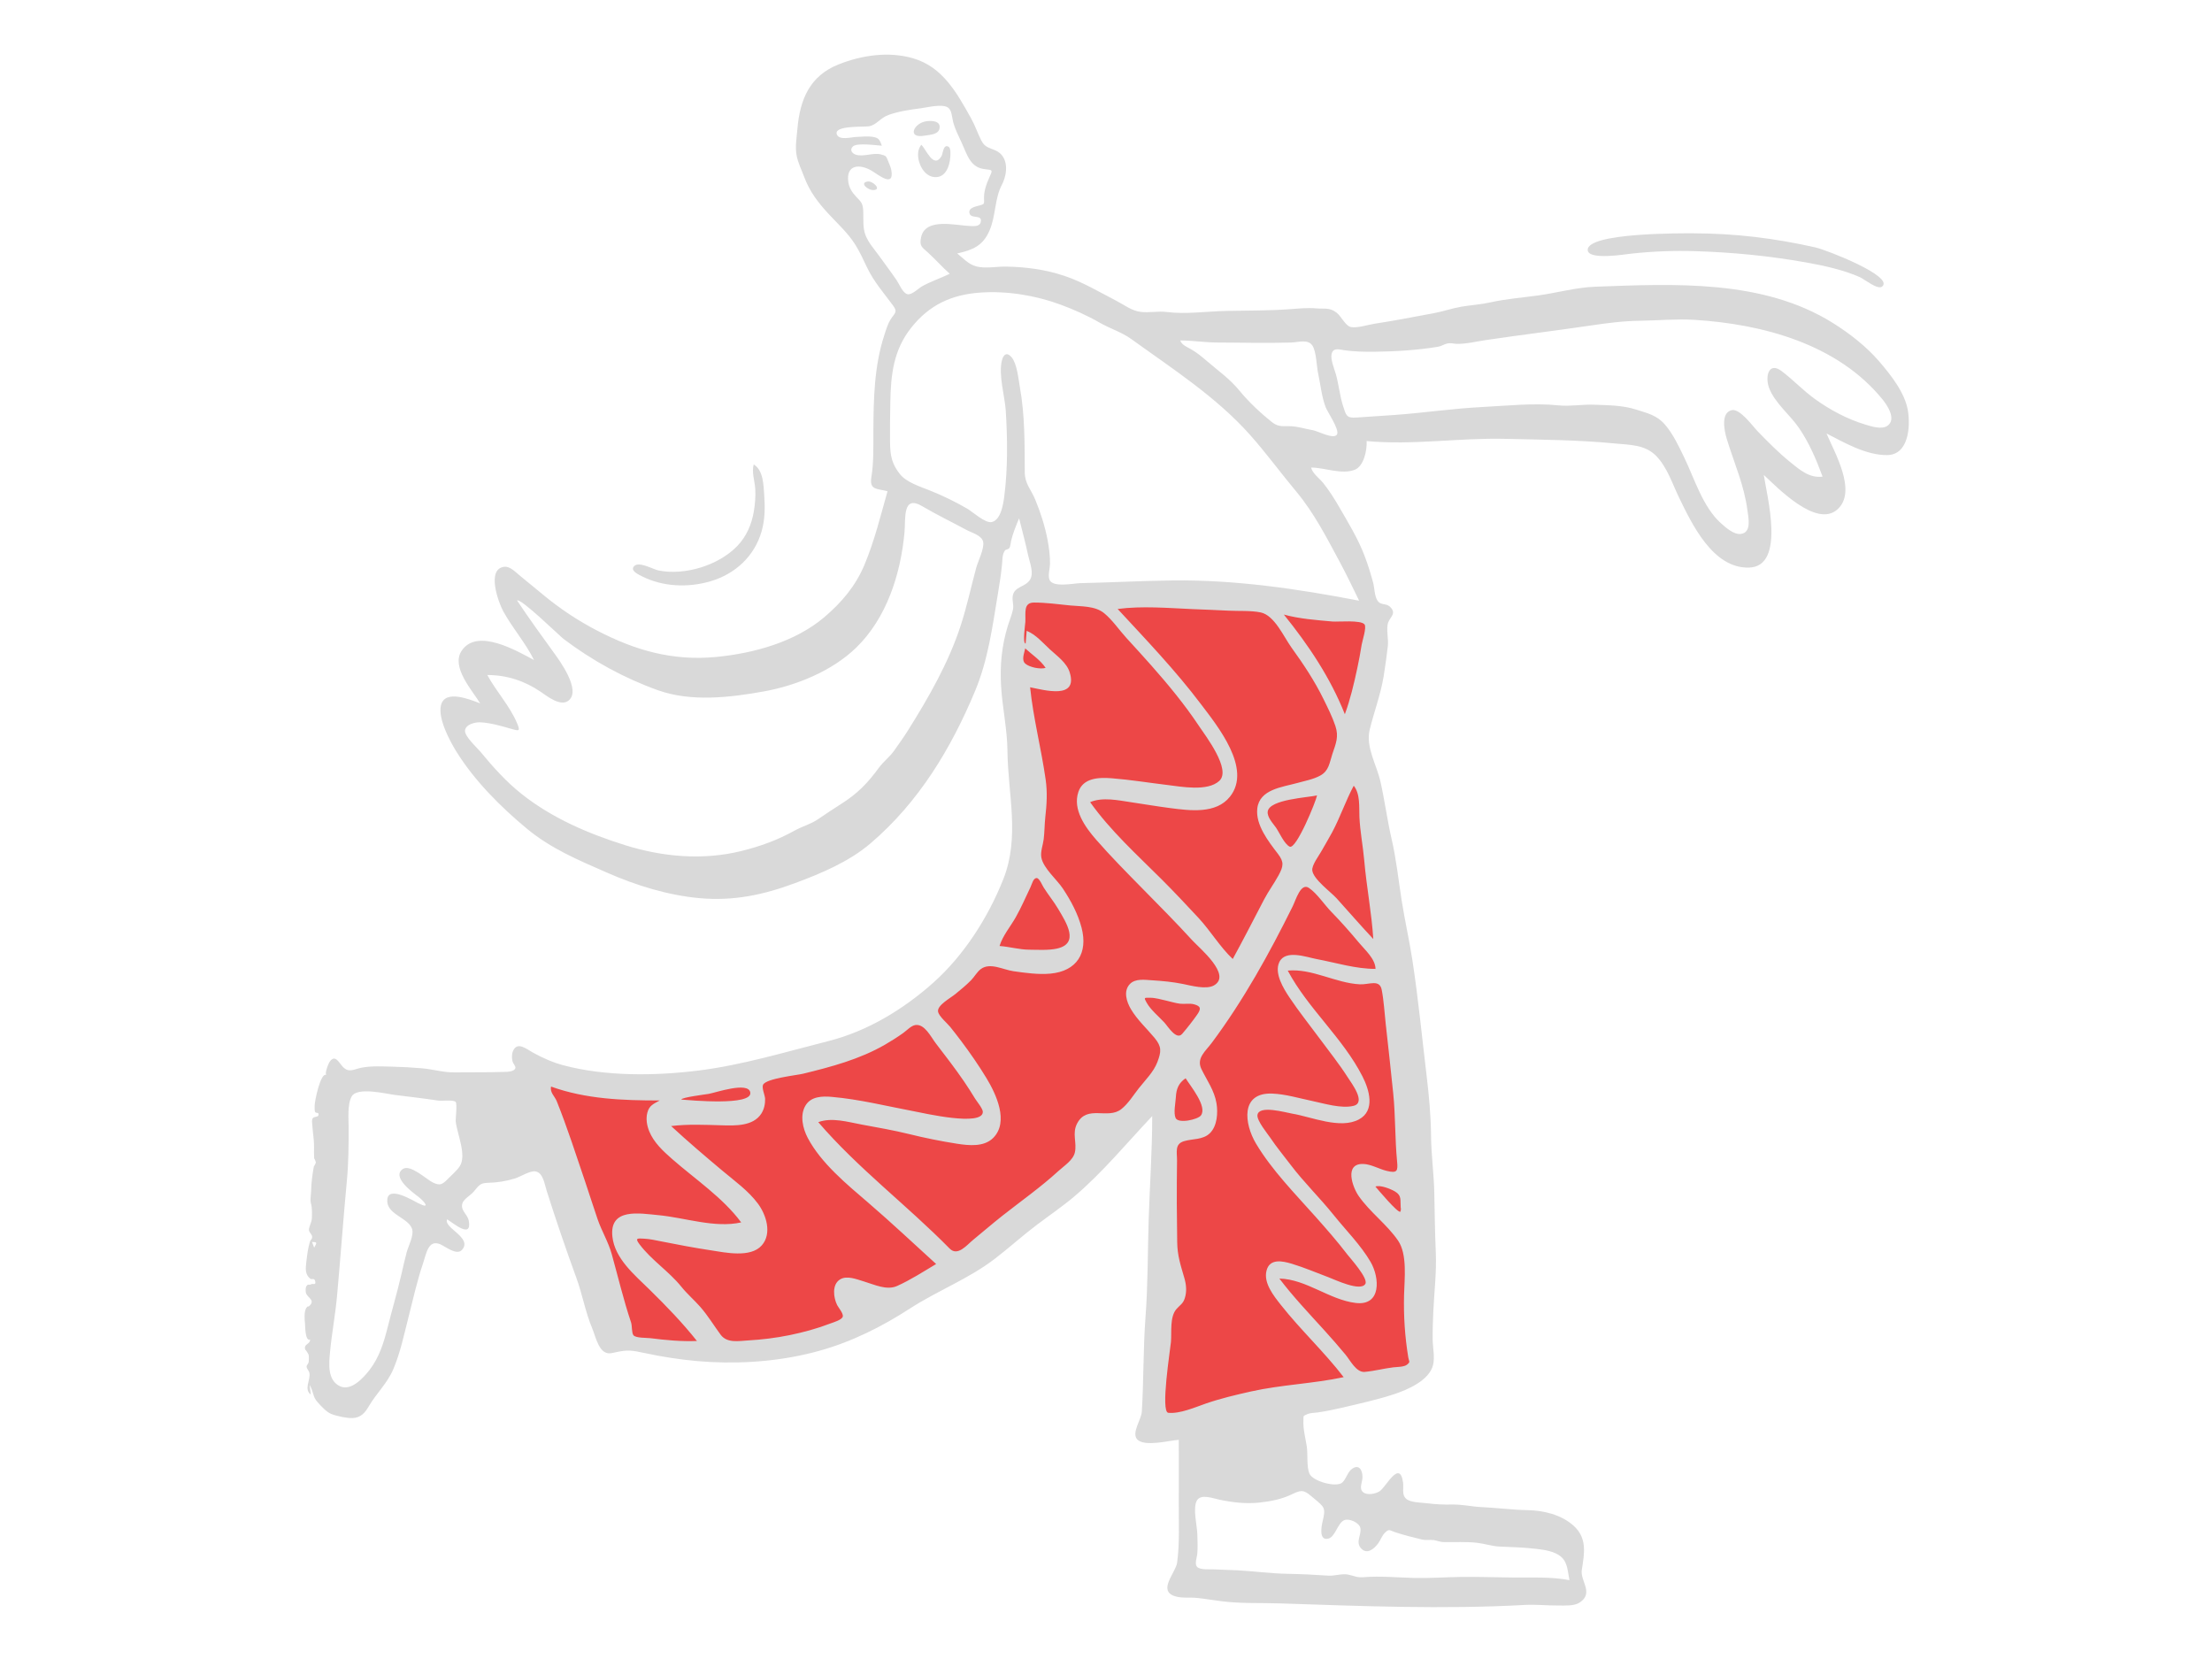
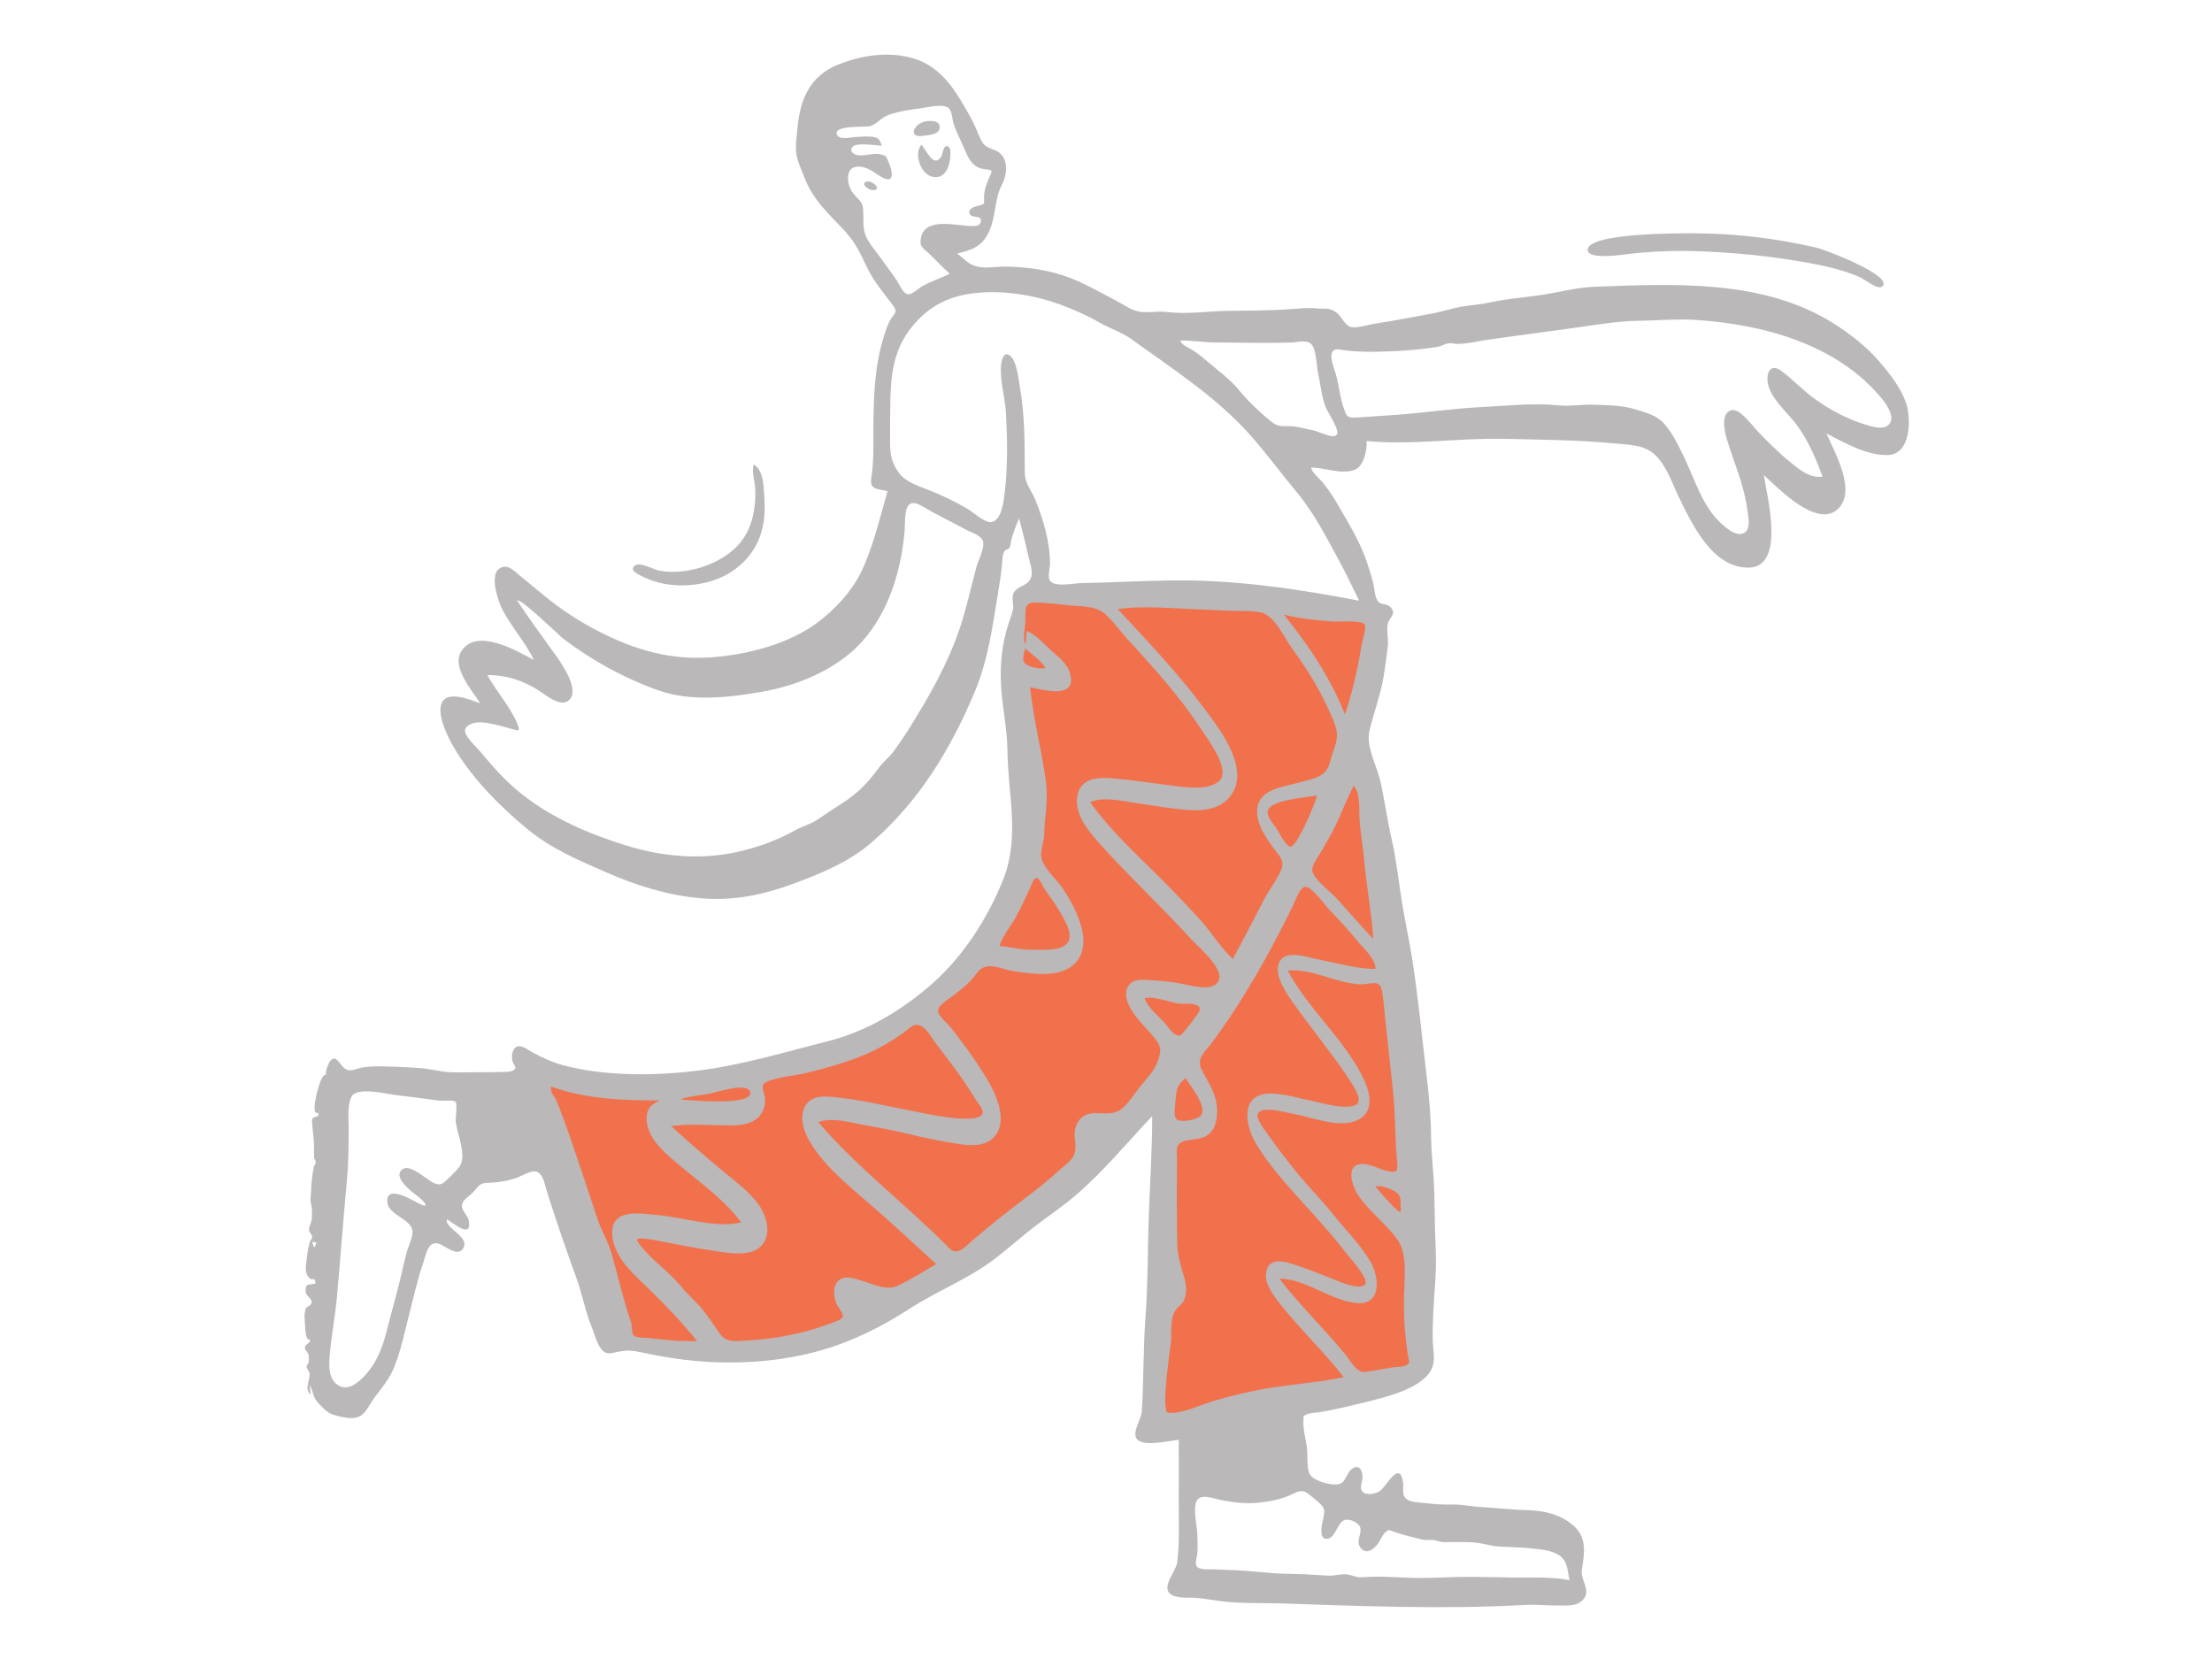
<svg xmlns="http://www.w3.org/2000/svg" viewBox="0 0 1024 768" version="1.1">
  <g id="react-group-163" stroke="none" stroke-width="1" fill="#FFFFFF00" fill-rule="evenodd">
    <g id="react-group-164">
      <rect id="react-rect-166" x="0" y="0" width="1024" height="768" />
-       <path d="M653,632.477 C617.539,640.227 582.078,647.977 546.616,655.727 C541.624,656.818 536.632,657.908 531.64,659 C533.125,613.242 534.611,567.485 536.096,521.727 C536.31,515.118 536.525,508.509 536.739,501.901 C528.523,509.093 519.898,515.988 512.036,523.562 C501.972,533.257 492.294,543.293 481.936,552.7 C464.116,568.881 445.396,584.575 424.762,597.069 C402.341,610.644 376.477,619.377 350.443,622.393 C340.853,623.504 332.171,623.232 322.671,622.243 C314.404,621.382 306.138,620.52 297.871,619.659 C294.542,619.312 291.211,618.965 287.881,618.618 C287.077,618.535 284.459,618.723 283.817,618.182 C282.652,617.199 282.044,612.739 281.585,611.321 C279.672,605.423 277.771,599.522 275.882,593.616 C270.748,577.565 265.686,561.491 260.798,545.364 C256.612,531.558 252.211,517.692 249.085,503.597 C248.719,501.945 247.916,499.782 248.052,498.073 C248.249,495.578 247.067,496.103 250.357,496.068 C258.091,495.983 266.269,497.862 274.011,498.412 C281.983,498.977 289.971,499.314 297.963,499.394 C340.285,499.825 388.997,495.238 423.282,467.836 C434.777,458.649 446.324,448.029 455.231,436.218 C467.792,419.563 474.638,397.388 476.306,376.838 C478.182,353.747 474.288,329.931 468.616,307.578 C467.467,303.055 467.726,301.362 468.713,296.629 C469.532,292.7 470.349,288.77 471.168,284.841 C471.396,283.75 471.641,279.166 472.542,278.493 C474.121,277.318 481.732,278.609 483.581,278.632 L506.512,278.919 C521.28,279.103 536.047,279.288 550.815,279.473 C558.484,279.569 566.146,280.767 573.767,281.56 C590.105,283.257 606.443,284.956 622.78,286.653 C626.054,286.994 629.329,287.335 632.603,287.674 C630.505,306.268 628.407,324.861 626.307,343.454 C624.743,357.319 630.2,371.066 633.107,384.619 C639.659,415.152 646.041,446.13 648.47,477.313 C650.756,506.672 650.732,536.346 651.477,565.775 C652.04,588.007 652.552,610.241 653,632.477" id="react-path-167" fill="#ed4747" />
-       <g id="react-group-165" transform="translate(140.9998, 25.29951)" fill="#d9d9d9">
+       <path d="M653,632.477 C617.539,640.227 582.078,647.977 546.616,655.727 C541.624,656.818 536.632,657.908 531.64,659 C533.125,613.242 534.611,567.485 536.096,521.727 C536.31,515.118 536.525,508.509 536.739,501.901 C528.523,509.093 519.898,515.988 512.036,523.562 C501.972,533.257 492.294,543.293 481.936,552.7 C464.116,568.881 445.396,584.575 424.762,597.069 C402.341,610.644 376.477,619.377 350.443,622.393 C340.853,623.504 332.171,623.232 322.671,622.243 C314.404,621.382 306.138,620.52 297.871,619.659 C294.542,619.312 291.211,618.965 287.881,618.618 C287.077,618.535 284.459,618.723 283.817,618.182 C282.652,617.199 282.044,612.739 281.585,611.321 C279.672,605.423 277.771,599.522 275.882,593.616 C270.748,577.565 265.686,561.491 260.798,545.364 C256.612,531.558 252.211,517.692 249.085,503.597 C248.719,501.945 247.916,499.782 248.052,498.073 C248.249,495.578 247.067,496.103 250.357,496.068 C258.091,495.983 266.269,497.862 274.011,498.412 C281.983,498.977 289.971,499.314 297.963,499.394 C340.285,499.825 388.997,495.238 423.282,467.836 C434.777,458.649 446.324,448.029 455.231,436.218 C467.792,419.563 474.638,397.388 476.306,376.838 C478.182,353.747 474.288,329.931 468.616,307.578 C467.467,303.055 467.726,301.362 468.713,296.629 C469.532,292.7 470.349,288.77 471.168,284.841 C471.396,283.75 471.641,279.166 472.542,278.493 C474.121,277.318 481.732,278.609 483.581,278.632 L506.512,278.919 C521.28,279.103 536.047,279.288 550.815,279.473 C558.484,279.569 566.146,280.767 573.767,281.56 C590.105,283.257 606.443,284.956 622.78,286.653 C626.054,286.994 629.329,287.335 632.603,287.674 C630.505,306.268 628.407,324.861 626.307,343.454 C624.743,357.319 630.2,371.066 633.107,384.619 C639.659,415.152 646.041,446.13 648.47,477.313 C650.756,506.672 650.732,536.346 651.477,565.775 C652.04,588.007 652.552,610.241 653,632.477" id="react-path-167" fill="#f2714d" />
+       <g id="react-group-165" transform="translate(140.9998, 25.29951)" fill="#bab8b8">
        <path d="M284.005,46.017 C284.005,44.31 284.514,43.115 285.472,41.7 C287.685,43.623 291.151,53.155 294.839,47.001 C295.572,45.777 295.606,41.218 298.121,42.641 C299.304,43.309 298.98,46.526 298.896,47.617 C298.597,51.499 296.835,56.915 291.826,56.694 C286.715,56.469 283.867,50.264 284.005,46.017" id="react-path-168" />
        <path d="M287.09,37.489 C278.589,39.057 281.981,31.41 288.207,30.776 C290.515,30.54 294.496,30.664 293.949,34.072 C293.465,37.086 289.336,37.074 287.09,37.489" id="react-path-169" />
        <path d="M263.538,62.688 C260.862,62.942 256.452,59.169 260.896,58.709 C262.948,58.497 267.258,62.334 263.538,62.688" id="react-path-170" />
        <path d="M730.236,107.401 C728.188,108.968 722.051,103.926 720.044,103.035 C712.232,99.564 703.251,97.645 694.856,96.149 C678.236,93.187 661.201,91.519 644.327,90.988 C634.034,90.664 624.29,91.023 614.11,92.121 C611.575,92.393 594.429,95.255 594.009,90.554 C593.271,82.301 638.629,82.693 642.948,82.707 C662.586,82.774 680.323,84.954 699.397,89.232 C704.558,90.39 736.288,102.766 730.236,107.401" id="react-path-171" />
        <path d="M187.982,243.764 C177.653,246.82 165.869,246.403 156.179,241.481 C154.515,240.635 150.468,238.838 152.612,236.727 C154.918,234.456 161.377,238.308 163.892,238.802 C176.098,241.197 191.574,236.451 200.22,227.55 C204.512,223.134 206.934,217.552 207.956,211.539 C208.538,208.111 208.837,204.484 208.627,201.007 C208.406,197.325 206.9,193.366 207.908,189.7 C212.411,192.37 212.464,199.401 212.784,203.94 C213.189,209.665 213.153,215.168 211.546,220.746 C208.237,232.229 199.354,240.4 187.982,243.764" id="react-path-172" />
        <path d="M3.446,549.636 C3.774,550.513 4.083,551.333 4.443,552.297 C5.836,549.739 5.836,549.739 3.446,549.636 M16.427,616.448 C21.593,618.835 27.349,612.423 30.099,608.851 C34.683,602.897 36.723,596.035 38.53,588.865 C40.529,580.934 42.839,573.094 44.697,565.126 C45.523,561.573 46.314,558.009 47.243,554.481 C48.012,551.561 50.878,546.359 49.672,543.326 C47.632,538.2 37.613,536.788 38.296,529.912 C38.923,523.593 49.948,530.342 52.595,531.682 C58.642,534.745 55.497,530.879 52.576,528.64 C50.363,526.941 40.067,519.591 45.456,515.884 C48.954,513.477 56.562,520.805 59.461,522.155 C62.505,523.573 63.614,523.201 66.082,520.703 C67.838,518.925 70.448,516.677 71.805,514.638 C75.157,509.598 70.666,499.719 69.976,493.946 C69.822,492.661 70.789,485.619 69.892,484.785 C68.711,483.689 63.658,484.46 61.801,484.182 C55.142,483.18 48.572,482.426 41.902,481.592 C37.496,481.042 24.391,477.724 21.797,482.293 C19.739,485.917 20.398,492.872 20.397,496.747 C20.394,504.901 20.368,512.883 19.597,521.064 C17.911,538.931 16.646,556.788 15.022,574.656 C14.233,583.328 12.601,591.9 11.783,600.572 C11.275,605.948 10.473,613.698 16.427,616.448 M116.743,484.5 C121.634,496.733 125.681,509.337 129.912,521.805 C131.869,527.571 133.674,533.392 135.66,539.146 C137.562,544.658 140.621,549.623 142.19,555.261 C145.152,565.906 147.644,576.479 151.152,586.944 C151.657,588.451 151.361,591.787 152.267,592.853 C153.381,594.162 158.313,593.967 160.06,594.187 C167.204,595.086 174.421,595.779 181.63,595.478 C174.885,586.973 167.319,579.166 159.564,571.561 C152.773,564.903 143.601,557.34 142.496,547.193 C141.025,533.71 155.093,536.42 163.846,537.237 C176.056,538.377 189.896,543.326 202.116,540.583 C193.646,529.129 180.808,520.589 170.176,511.265 C166.029,507.628 161.667,503.632 159.549,498.401 C158.471,495.734 157.934,492.659 158.666,489.828 C159.555,486.391 161.528,485.766 164.389,484.141 C147.425,484.141 130.269,483.536 114.11,477.711 C113.468,480.419 115.834,482.227 116.743,484.5 M192.584,592.553 C195.547,596.581 200.884,595.484 205.277,595.23 C211.726,594.857 218.158,594.073 224.49,592.78 C230.881,591.475 237.293,589.727 243.391,587.385 C244.673,586.893 248.664,585.768 249.134,584.225 C249.56,582.828 247.098,579.963 246.561,578.896 C244.851,575.49 244.003,569.42 247.866,566.989 C251.055,564.983 255.765,566.993 258.982,567.941 C263.747,569.345 269.431,572.181 274.27,570.024 C280.444,567.271 286.558,563.313 292.363,559.846 C281.877,550.318 271.578,540.601 260.825,531.368 C250.975,522.908 239.11,513.172 232.954,501.519 C230.635,497.131 229.134,490.911 231.978,486.34 C234.527,482.241 239.668,482.097 244.001,482.473 C256.874,483.588 269.556,486.786 282.219,489.171 C286.482,489.975 313.907,496.336 313.981,489.416 C313.996,487.923 311.156,484.522 310.429,483.336 C308.782,480.645 307.099,477.982 305.319,475.375 C301.17,469.301 296.661,463.488 292.189,457.652 C289.933,454.708 287.049,448.572 282.73,449.226 C280.76,449.524 278.787,451.717 277.198,452.852 C274.459,454.807 271.62,456.617 268.706,458.299 C256.924,465.094 243.914,468.544 230.805,471.75 C227.833,472.476 213.637,473.938 212.243,476.869 C211.547,478.334 213.15,481.792 213.192,483.376 C213.254,485.762 212.728,488.237 211.418,490.257 C207.615,496.119 199.298,495.811 193.173,495.638 C185.393,495.417 177.427,495.033 169.683,495.983 C177.387,503.112 185.382,509.917 193.424,516.657 C199.092,521.407 205.408,525.906 209.862,531.886 C213.675,537.003 216.512,545.714 211.642,551.228 C206.43,557.129 194.681,554.515 188.07,553.51 C180.363,552.337 172.724,550.901 165.084,549.371 C162.495,548.853 159.822,548.254 157.176,548.116 C154.012,547.95 152.852,547.77 155.044,550.707 C160.491,558.002 168.683,563.247 174.418,570.371 C177.119,573.726 180.268,576.398 183.108,579.618 C186.646,583.63 189.423,588.254 192.584,592.553 M298.604,552.685 C302.327,556.471 306.529,551.088 309.547,548.621 C314.071,544.921 318.488,541.091 323.079,537.473 C331.776,530.62 340.829,524.263 349.005,516.767 C351.582,514.404 355.817,511.759 356.601,508.138 C357.599,503.52 355.2,499.391 357.652,494.748 C362.297,485.951 371.903,493.147 378.168,488.085 C381.386,485.484 383.654,481.711 386.19,478.491 C389.209,474.659 393.064,470.941 394.802,466.325 C396.61,461.526 396.847,459.228 393.482,455.17 C389.855,450.799 385.457,446.806 382.547,441.887 C380.543,438.498 378.907,433.516 382.056,430.236 C384.6,427.587 389.005,428.301 392.297,428.504 C397.091,428.801 401.861,429.248 406.572,430.2 C410.297,430.951 417.409,432.919 420.983,430.875 C429.416,426.054 414.255,413.637 410.897,409.954 C403.394,401.721 395.526,393.833 387.723,385.887 C380.508,378.54 373.223,371.186 366.447,363.426 C361.405,357.649 355.496,349.496 358.2,341.342 C360.392,334.732 367.771,334.523 373.643,334.982 C382.243,335.656 390.801,337.064 399.363,338.086 C405.746,338.848 418.028,341.245 423.473,336.172 C429.101,330.93 417.086,315.355 413.98,310.689 C407.416,300.829 399.853,291.678 392.018,282.813 C388.214,278.507 384.335,274.268 380.454,270.03 C377.086,266.349 373.997,261.712 370.127,258.552 C365.893,255.095 359.571,255.501 354.383,254.981 C348.926,254.432 343.124,253.625 337.639,253.644 C332.643,253.661 333.879,258.472 333.668,262.642 C333.617,263.642 332.271,272.503 333.787,272.643 C333.953,270.669 334.118,268.696 334.284,266.723 C338.55,268.474 341.715,272.242 345.023,275.305 C348.323,278.36 352.804,281.472 354.198,285.965 C358.128,298.65 342.442,294.151 335.869,292.863 C337.348,307.271 341.033,321.276 343.064,335.586 C343.915,341.583 343.568,347.011 342.904,352.974 C342.526,356.373 342.57,359.804 342.156,363.201 C341.827,365.896 340.573,368.977 341.074,371.685 C341.991,376.643 348.249,381.847 351.03,386.042 C354.72,391.607 357.977,397.638 359.683,404.134 C362.766,415.862 357.514,424.293 345.246,425.422 C339.712,425.931 333.588,425.076 328.106,424.294 C323.394,423.622 317.376,420.128 313.078,423.288 C311.318,424.581 310.106,426.873 308.563,428.454 C306.325,430.745 303.81,432.79 301.34,434.822 C299.01,436.737 292.64,440.141 293.267,443.076 C293.74,445.29 297.58,448.45 298.881,450.088 C300.587,452.235 302.28,454.392 303.927,456.586 C308.109,462.157 312.096,467.91 315.704,473.87 C320.07,481.083 326.199,493.968 318.815,501.443 C314.538,505.771 307.436,505.008 301.983,504.156 C294.549,502.994 287.163,501.5 279.862,499.699 C272.551,497.897 265.18,496.64 257.783,495.268 C251.464,494.097 244.115,491.858 237.798,494.175 C256.255,515.664 278.81,532.55 298.604,552.685 M406.278,453.292 C408.651,450.517 411.081,447.435 413.182,444.436 C415.116,441.672 414.958,440.468 411.697,439.607 C409.666,439.071 407.411,439.595 405.34,439.353 C403.184,439.101 401.032,438.408 398.92,437.931 C396.549,437.398 393.887,436.585 391.439,436.591 C388.681,436.598 388.409,436.347 389.795,438.829 C391.696,442.228 395.376,445.2 397.998,448.033 C399.647,449.816 403.594,456.432 406.278,453.292 M403.226,492.257 C404.476,495.004 413.472,492.99 414.92,491.101 C418.083,486.968 409.989,477.348 407.862,473.867 C404.651,475.995 403.54,478.808 403.349,482.522 C403.216,485.094 402.162,489.919 403.226,492.257 M399.84,628.73 C405.215,629.262 412.258,626.161 417.181,624.458 C424,622.101 431.09,620.42 438.125,618.849 C452.255,615.696 466.86,615.256 481.03,612.23 C472.026,600.513 461.138,590.417 451.986,578.825 C448.668,574.622 443.789,568.597 445.329,562.831 C446.838,557.178 452.677,558.428 457.013,559.731 C462.829,561.479 468.449,563.912 474.135,566.032 C476.824,567.033 488.834,572.801 491.055,569.062 C492.554,566.536 484.028,557.133 482.785,555.508 C478.141,549.435 473.101,543.681 468.022,537.972 C458.546,527.32 447.79,516.421 440.46,504.129 C434.966,494.915 433.127,480.372 447.962,480.953 C454.088,481.194 460.329,483.093 466.305,484.342 C471.826,485.495 479.986,488.046 485.619,486.621 C491.552,485.121 484.729,476.267 482.862,473.346 C478.917,467.173 474.283,461.405 469.937,455.511 C465.261,449.169 460.275,442.964 455.904,436.411 C453.184,432.332 448.773,425.218 451.244,420.061 C454.081,414.144 463.823,417.802 468.593,418.7 C477.629,420.401 486.493,423.232 495.775,423.232 C495.682,418.573 490.909,414.478 488.163,411.172 C484.04,406.21 479.796,401.404 475.288,396.786 C472.118,393.538 468.652,388.248 464.943,385.744 C461.149,383.185 458.907,391.278 457.414,394.286 C446.542,416.228 434.657,437.739 419.995,457.421 C417.044,461.383 412.711,464.582 415.188,469.642 C417.764,474.903 421.161,479.508 422.152,485.446 C422.884,489.832 422.5,495.93 419.123,499.263 C415.85,502.491 411.043,501.759 407.001,503.022 C402.708,504.364 403.918,508.17 403.881,511.979 C403.814,518.643 403.733,525.303 403.774,531.966 C403.809,537.889 403.891,543.81 403.962,549.731 C404.036,555.993 405.561,560.432 407.271,566.328 C408.16,569.398 408.466,572.573 407.483,575.659 C406.637,578.311 405.247,578.819 403.617,580.695 C400.442,584.347 401.457,591.288 401.068,595.932 C400.788,599.26 396.139,628.365 399.84,628.73 M413.067,699.931 C414.418,701.629 419.27,701.086 421.163,701.211 C424.759,701.446 428.361,701.447 431.958,701.642 C439.631,702.058 447.206,703.126 454.903,703.262 C461.229,703.373 467.784,703.68 473.863,704.112 C476.86,704.325 480.226,703.027 483.14,703.636 C486.012,704.237 487.109,705.075 490.219,704.826 C497.963,704.206 505.887,704.986 513.645,705.177 C520.822,705.353 528.061,704.81 535.249,704.715 C543.336,704.608 551.441,704.904 559.527,704.986 C568.18,705.075 577.012,704.561 585.555,706.205 C584.764,702.57 584.818,698.287 581.882,695.569 C578.874,692.785 573.888,692.151 570.017,691.698 C564.382,691.036 558.793,690.885 553.169,690.645 C549.655,690.496 546.274,689.305 542.781,688.907 C537.772,688.336 532.38,688.666 527.332,688.585 C525.6,688.557 524.45,687.917 522.862,687.674 C520.996,687.39 519.174,687.867 517.141,687.37 C512.925,686.341 508.625,685.263 504.534,683.888 C502.037,683.049 502.14,682.337 500.093,684.285 C498.81,685.506 498.023,687.817 496.94,689.253 C495.153,691.624 491.952,694.461 489.195,691.607 C486.273,688.582 489.404,685.189 488.755,682.05 C488.254,679.625 483.649,677.497 481.349,678.412 C478.166,679.676 477.224,686.25 473.816,686.995 C469.531,687.93 470.688,681.445 471.269,679.031 C472.788,672.712 472.245,672.506 467.2,668.299 C463.353,665.091 462.279,663.839 457.507,666.237 C452.699,668.652 447.447,669.702 442.087,670.279 C435.756,670.963 429.85,670.249 423.655,668.982 C420.739,668.387 415.057,666.149 413.152,669.211 C411.005,672.662 413.214,681.113 413.292,685.107 C413.351,688.083 413.532,691.146 413.248,694.116 C413.101,695.649 411.975,698.558 413.067,699.931 M490.726,609.791 C495.177,609.404 499.537,608.224 503.975,607.687 C505.592,607.492 509.065,607.55 510.402,606.406 C512.038,605.005 511.271,605.143 510.938,603.108 C509.35,593.429 508.744,584.057 508.978,574.221 C509.153,566.861 510.589,555.41 506.204,549.008 C501.036,541.465 493.182,535.884 487.941,528.316 C485.105,524.224 481.15,513.237 490.125,513.531 C493.696,513.648 497.511,515.912 500.977,516.75 C505.884,517.937 506.183,516.746 505.749,512.298 C504.731,501.861 505.034,491.379 503.969,480.938 C502.874,470.204 501.7,459.463 500.495,448.739 C499.908,443.528 499.641,438.011 498.63,432.878 C497.647,427.888 492.801,430.573 488.561,430.37 C477.334,429.832 466.42,422.947 455.137,424.025 C464.544,441.676 480.587,455.084 489.714,472.97 C492.868,479.15 495.805,488.819 488.027,492.947 C479.358,497.546 466.127,491.718 457.208,490.237 C454.086,489.72 441.687,486.095 441.111,490.924 C440.8,493.525 445.847,499.605 447.109,501.484 C449.983,505.766 453.294,509.738 456.403,513.847 C462.614,522.054 470.003,529.196 476.444,537.23 C482.062,544.236 488.956,551.102 493.484,558.874 C497.734,566.169 498.553,579.315 486.602,577.878 C474.369,576.408 463.728,566.863 451.258,566.582 C457.632,574.983 464.906,582.631 471.98,590.431 C475.384,594.184 478.725,597.988 481.952,601.896 C484.018,604.397 486.854,610.127 490.726,609.791 M507.422,533.657 C507.152,530.163 507.998,528.211 504.826,526.297 C502.781,525.064 497.952,523.147 495.712,523.995 C496.558,524.978 506.241,536.557 507.276,535.624 C507.534,534.994 507.583,534.338 507.422,533.657 M490.541,372.971 C489.959,366.252 488.606,359.607 488.315,352.863 C488.118,348.303 488.768,342.236 485.68,338.433 C481.944,345.425 479.431,352.988 475.698,359.985 C474.1,362.978 472.319,365.869 470.666,368.831 C469.538,370.855 466.227,375.203 466.488,377.617 C466.932,381.738 475.124,387.645 477.777,390.587 C483.43,396.859 488.964,403.24 494.739,409.401 C493.959,397.191 491.595,385.154 490.541,372.971 M490.702,263.785 C489.141,261.594 478.26,262.63 475.911,262.421 C468.52,261.767 460.488,261.185 453.335,259.199 C464.692,273.254 474.898,288.469 481.571,305.344 C484.102,298.449 485.769,291.272 487.316,284.102 C488.102,280.455 488.777,276.794 489.363,273.109 C489.628,271.443 491.712,265.205 490.702,263.785 M456.02,366.636 C459.062,368.155 468.288,345.442 468.697,342.925 C464.322,343.925 446.903,344.741 445.88,350.261 C445.402,352.84 448.379,355.953 449.681,357.818 C451.274,360.102 453.504,365.382 456.02,366.636 M428.378,343.518 C421.936,351.591 409.912,349.959 400.919,348.812 C394.828,348.034 388.794,346.987 382.722,346.092 C376.73,345.208 369.462,343.573 363.65,346.041 C373.074,359.291 385.206,370.247 396.661,381.674 C402.532,387.533 408.205,393.586 413.851,399.662 C419.388,405.623 423.804,413.125 429.678,418.649 C434.663,409.542 439.381,400.298 444.187,391.096 C446.205,387.231 448.803,383.751 450.875,379.931 C453.158,375.722 453.509,373.785 450.596,369.971 C446.26,364.292 440.165,356.602 441.037,348.975 C442.054,340.071 452.632,339.093 459.558,337.172 C463.038,336.208 467.034,335.475 470.216,333.718 C474.258,331.484 474.44,327.796 475.777,323.794 C477.396,318.95 478.88,315.803 477.172,310.708 C475.749,306.469 473.621,302.26 471.655,298.254 C467.521,289.832 462.353,282.078 456.873,274.485 C453.271,269.495 449.023,259.538 442.581,258.205 C438.01,257.259 432.242,257.648 427.553,257.389 C422.087,257.087 416.614,256.917 411.145,256.68 C399.81,256.19 387.672,255.118 376.393,256.613 C389.676,270.976 403.103,284.981 414.919,300.625 C422.529,310.7 438.763,330.501 428.378,343.518 M479.213,234.855 C473.054,223.43 467.333,212.132 458.992,202.154 C451.778,193.525 445.235,184.522 437.748,176.096 C422.042,158.418 401.658,145.353 382.654,131.618 C378.355,128.509 372.853,126.815 368.135,124.105 C362.297,120.751 356.042,117.953 349.724,115.635 C338.263,111.431 325.103,109.285 312.897,110.139 C299.408,111.081 289.231,115.848 280.857,126.371 C272.646,136.685 271.374,148.07 271.152,161.034 C271.047,167.194 270.97,173.389 271.03,179.55 C271.09,185.648 271.882,189.502 275.615,194.199 C278.689,198.065 285.165,200.017 289.583,201.804 C295.594,204.234 301.22,206.944 306.828,210.213 C309.254,211.628 315.015,216.951 318.008,216.386 C322.417,215.553 323.497,207.727 323.935,204.254 C325.577,191.262 325.402,177.977 324.606,164.921 C324.199,158.236 321.09,148.192 322.852,141.427 C323.583,138.616 325.253,137.62 327.316,140.101 C329.867,143.171 330.495,150.375 331.153,154.077 C333.476,167.116 333.322,180.224 333.398,193.409 C333.428,198.648 336.352,201.365 338.269,206.033 C340.721,212.001 342.727,218.229 343.935,224.571 C344.637,228.252 345.133,232.002 345.08,235.757 C345.051,237.819 344.035,241.099 344.827,243.058 C346.364,246.859 355.906,244.733 359.104,244.662 C373.361,244.345 387.577,243.585 401.855,243.402 C430.761,243.03 459.873,247.325 488.181,252.778 C485.249,246.776 482.384,240.738 479.213,234.855 M466.79,173.857 C469.055,174.228 476.663,178.388 477.978,175.75 C479.1,173.496 473.547,165.424 472.718,163.274 C470.791,158.282 470.325,152.709 469.19,147.497 C468.476,144.213 468.408,137.723 466.631,134.797 C464.646,131.525 460.016,133.168 456.73,133.266 C451.125,133.433 445.464,133.43 439.856,133.411 C434.152,133.39 428.452,133.242 422.747,133.259 C416.917,133.276 411.158,132.308 405.372,132.308 C406.021,134.404 408.734,135.427 410.438,136.413 C413.063,137.934 415.272,139.74 417.574,141.725 C422.965,146.372 428.342,150.088 432.863,155.633 C436.949,160.645 442.655,166.005 447.727,170.036 C450.443,172.193 452.3,172.02 455.591,171.991 C459.527,171.957 462.949,173.229 466.79,173.857 M480.756,162.689 C482.172,167.028 482.305,168.303 486.898,167.995 C492.801,167.597 498.719,167.227 504.632,166.799 C518.122,165.823 531.624,163.807 545.116,163.126 C556.619,162.546 569.04,161.157 580.47,162.355 C585.806,162.914 591.492,161.838 596.932,162.052 C603.5,162.31 610.13,162.282 616.414,164.304 C621.651,165.991 626.027,166.903 629.768,171.266 C633.539,175.659 636.113,181.197 638.619,186.367 C643.478,196.39 647.282,209.477 655.83,217.068 C657.989,218.985 661.676,222.24 664.817,221.879 C669.986,221.285 668.401,214.439 667.946,210.966 C666.417,199.263 661.823,189.149 658.394,177.973 C657.37,174.631 655.34,165.807 660.647,164.577 C664.467,163.691 670.467,172.095 672.661,174.352 C677.494,179.323 682.224,184.146 687.627,188.522 C692.087,192.134 696.571,196.126 702.735,195.351 C699.785,187.393 696.53,179.688 691.698,172.666 C687.55,166.639 680.559,161.214 677.967,154.281 C676.014,149.061 677.743,141.938 683.815,146.531 C689.089,150.52 693.654,155.4 699.044,159.317 C706.119,164.456 714.148,168.716 722.534,171.258 C725.308,172.098 730.231,173.727 732.89,171.721 C736.856,168.73 732.811,162.488 730.585,159.738 C709.707,133.953 674.989,124.706 643.31,122.762 C635.053,122.256 626.465,123.069 618.175,123.187 C610.308,123.296 603.008,124.26 595.234,125.41 C579.097,127.798 562.926,129.739 546.858,132.125 C542.557,132.763 537.454,134.028 533.171,133.862 C531.407,133.793 530.49,133.32 528.731,133.791 C527.23,134.194 526.15,134.999 524.476,135.269 C514.955,136.805 505.264,137.404 495.616,137.527 C490.975,137.585 486.287,137.497 481.681,136.89 C478.969,136.532 476.191,135.404 475.427,138.626 C474.85,141.057 476.773,145.66 477.434,148.001 C478.783,152.785 479.246,158.055 480.756,162.689 M308.154,79.339 C309.777,79.4 312.451,79.644 312.978,77.615 C313.972,73.794 308.865,76.126 307.919,73.721 C306.865,71.042 310.46,70.349 312.046,69.917 C315.279,69.033 314.448,69.222 314.535,65.865 C314.617,62.767 315.617,59.946 316.873,57.141 C318.619,53.243 318.709,53.44 314.792,52.992 C308.202,52.239 306.764,46.417 304.326,41.09 C302.822,37.803 301.155,34.597 300.219,31.085 C299.65,28.955 299.729,25.569 297.648,24.369 C294.837,22.747 288.292,24.424 285.33,24.813 C280.381,25.464 275.176,26.202 270.441,27.864 C266.382,29.288 264.837,32.593 261.177,33.178 C258.811,33.555 244.573,32.663 246.443,37.027 C247.608,39.746 253.106,38.193 255.132,38.111 C257.72,38.008 260.874,37.623 263.439,38.129 C266.003,38.635 266.243,39.595 267.244,42.148 C264.842,42.028 255.856,40.685 253.893,42.453 C252.151,44.02 253.437,45.739 255.189,46.315 C258.607,47.44 263.227,45.257 266.815,46.196 C269.368,46.864 269.191,46.954 270.243,49.519 C270.791,50.857 271.416,52.226 271.648,53.665 C272.967,61.793 265.515,55.483 262.416,53.683 C256.748,50.39 250.604,51.005 251.704,58.917 C252.068,61.535 253.479,63.826 255.291,65.714 C257.845,68.374 258.507,68.876 258.638,72.897 C258.751,76.356 258.38,80.057 259.604,83.379 C260.954,87.037 263.829,90.155 266.074,93.277 C268.771,97.028 271.561,100.734 274.163,104.552 C275.284,106.197 276.884,110.338 279.043,110.886 C281.077,111.401 284.229,108.138 285.913,107.204 C289.995,104.939 294.478,103.466 298.674,101.439 C295.158,98.312 292.028,94.765 288.585,91.624 C285.896,89.171 284.504,88.704 285.391,84.563 C287.381,75.272 301.355,79.084 308.154,79.339 M255.288,274.578 C244.176,285.34 227.654,292.068 212.624,294.777 C196.879,297.614 178.925,299.716 163.587,294.229 C147.861,288.603 133.156,280.513 119.842,270.447 C118.205,269.209 99.866,251.299 98.389,252.712 C103.837,260.872 109.554,268.83 115.329,276.758 C118.166,280.653 127.977,294.059 122.336,298.908 C118.599,302.121 112.244,296.945 109.176,294.87 C101.791,289.873 93.564,287.183 84.587,287.183 C88.735,294.798 95.039,301.542 98.412,309.585 C100.005,313.386 99.194,313.111 95.594,312.078 C91.089,310.786 85.98,309.29 81.279,309.078 C79.093,308.979 74.654,309.941 74.284,312.797 C73.931,315.529 79.729,320.682 81.347,322.638 C87.278,329.812 93.323,336.619 100.655,342.402 C114.73,353.503 131.438,360.661 148.444,365.977 C165.817,371.408 184.385,373.044 202.146,368.673 C210.945,366.507 219.017,363.568 226.899,359.183 C230.467,357.198 234.22,356.299 237.652,353.965 C241.217,351.542 244.83,349.124 248.469,346.817 C255.964,342.067 260.609,337.288 265.839,330.149 C267.942,327.278 270.829,325.149 272.833,322.322 C275.042,319.208 277.314,316.035 279.374,312.757 C288.871,297.64 298.176,281.389 303.712,264.346 C306.567,255.559 308.506,246.52 310.901,237.605 C311.725,234.537 314.767,228.636 314.132,225.52 C313.519,222.515 308.764,221.295 306.41,220.02 C299.537,216.301 292.641,212.999 285.934,209.044 C276.67,203.578 278.311,214.784 277.71,221.254 C275.927,240.49 269.465,260.845 255.288,274.578 M333.651,281.931 C335.606,283.606 340.552,284.647 343.053,283.882 C340.588,280.208 336.789,277.798 333.592,274.843 C333.244,276.874 331.699,280.257 333.651,281.931 M321.722,412.626 C326.221,412.954 330.917,414.305 335.378,414.341 C339.357,414.373 344.392,414.697 348.259,413.842 C358.926,411.483 352.619,401.829 348.907,395.529 C346.853,392.045 344.257,388.927 342.117,385.503 C341.6,384.678 340.166,381.31 339.021,381.197 C337.336,381.029 336.812,383.793 336,385.484 C333.802,390.064 331.771,394.796 329.277,399.226 C326.769,403.679 323.266,407.675 321.722,412.626 M206.328,480.409 C205.406,475.286 190.419,480.49 187.028,481.101 C186.055,481.276 174.313,482.707 174.419,483.728 C178.305,484.016 207.475,486.787 206.328,480.409 M2.523,594.802 C0.227,595.801 0.308,588.493 0.202,587.523 C-0.012,585.569 -0.281,582.052 0.712,580.335 C1.441,579.077 1.655,579.716 2.046,579.385 C5.252,576.666 1.381,575.503 0.66,573.336 C0.438,572.67 0.417,570.834 0.749,570.278 C1.695,568.684 1.957,569.876 3.082,569.208 C3.836,568.761 5.366,569.866 4.923,567.826 C4.558,566.141 3.27,567.175 2.625,566.648 C0.172,564.643 0.422,562.011 0.815,558.807 C1.188,555.763 1.548,552.505 2.444,549.623 C2.903,548.144 3.53,548.811 3.48,547.064 C3.454,546.153 2.069,545.252 2.023,544.106 C1.968,542.681 3.289,540.394 3.363,538.892 C3.461,536.921 3.479,535.207 3.259,533.343 C3.124,532.201 2.822,531.786 2.759,530.396 C2.7,529.086 2.987,527.552 3.014,526.188 C3.092,522.313 3.609,518.42 4.289,514.714 C4.689,514.133 5.003,513.509 5.234,512.84 C5.075,512.145 4.809,511.495 4.437,510.887 C4.334,509.115 4.368,507.386 4.389,505.589 C4.429,502.256 3.793,499.092 3.598,495.806 C3.541,494.83 3.157,493.203 3.835,492.301 C4.352,491.614 6.159,491.783 6.357,491.122 C6.928,489.23 5.219,490.359 4.849,489.401 C4.552,488.634 4.703,487.623 4.654,486.851 C4.517,484.762 7.522,470.572 10.125,472.417 C9.088,471.681 11.123,466.795 11.784,465.968 C14.238,462.893 15.703,466.376 17.694,468.538 C20.479,471.565 22.904,469.618 26.522,468.935 C31.002,468.091 35.924,468.388 40.465,468.486 C45.12,468.587 49.841,468.849 54.477,469.259 C59.469,469.701 64.304,471.209 69.346,471.134 C76.819,471.022 84.39,471.196 91.856,470.929 C93.351,470.875 96.967,471.031 97.593,469.131 C97.829,468.417 96.481,466.918 96.278,466.13 C95.886,464.619 95.859,462.634 96.525,461.154 C98.538,456.69 102.727,460.335 105.678,461.957 C110.124,464.401 114.731,466.481 119.642,467.803 C139.227,473.072 162.332,472.778 182.331,470.29 C202.639,467.764 222.715,461.649 242.515,456.641 C260.594,452.068 277.28,441.927 291.157,429.52 C305.303,416.872 316.467,399.331 323.454,381.721 C331.239,362.103 325.576,342.351 325.378,322.286 C325.28,312.279 323.054,302.512 322.444,292.537 C321.853,282.863 322.681,273.784 325.582,264.315 C326.322,261.903 327.362,259.48 327.901,257.012 C328.4,254.726 327.517,252.892 327.81,250.737 C328.44,246.124 333.539,246.592 335.769,243.162 C337.788,240.056 335.708,235.223 334.993,231.893 C333.75,226.111 332.205,220.399 330.783,214.659 C329.315,218.076 327.944,221.486 327.057,225.107 C326.829,226.035 326.808,227.673 326.174,228.497 C325.715,229.094 324.556,229.016 324.193,229.566 C322.969,231.42 323.11,233.279 322.898,235.664 C322.485,240.289 321.737,244.863 320.977,249.439 C318.421,264.814 316.475,279.968 310.435,294.481 C299.303,321.228 284.267,346.116 262.031,365.088 C251.954,373.685 239.139,379.031 226.942,383.562 C212.394,388.965 198.555,391.893 182.937,390.491 C168.198,389.168 153.467,384.591 139.966,378.656 C126.668,372.81 114.183,367.665 102.829,358.247 C90.697,348.183 78.58,336.035 70.235,322.567 C67.192,317.654 61.774,307.521 63.102,301.369 C64.805,293.481 76.922,298.683 81.298,300.317 C77.616,294.289 67.759,283.556 72.66,276.039 C79.813,265.068 98.536,276.179 106.203,280.245 C102.252,272.207 96.213,265.455 91.933,257.612 C89.813,253.727 83.951,237.925 92.563,237.069 C95.17,236.81 97.938,239.787 99.78,241.279 C103.355,244.178 106.902,247.109 110.448,250.043 C118.198,256.456 126.378,261.91 135.304,266.553 C153.167,275.846 170.446,280.781 190.735,278.805 C208.021,277.122 227.083,271.868 240.526,260.471 C248.598,253.628 255.016,246.057 259.162,236.223 C263.741,225.362 266.66,213.433 269.863,202.102 C264.898,200.823 261.418,201.565 262.376,195.658 C263.525,188.577 263.272,181.412 263.314,174.226 C263.402,159.327 263.677,144.265 268.337,129.969 C269.166,127.424 269.897,124.802 271.326,122.512 C273.088,119.687 274.724,119.266 272.455,116.186 C268.089,110.257 263.553,105.188 260.314,98.375 C258.629,94.831 257.065,91.359 254.989,88.047 C251.584,82.615 247.132,78.629 242.763,73.924 C237.747,68.523 233.818,63.429 231.24,56.492 C230.035,53.254 228.393,50.032 227.77,46.612 C227.028,42.533 227.799,38.361 228.151,34.281 C229.315,20.744 233.861,9.82 247.17,4.531 C257.985,0.233 270.418,-1.618 281.757,1.705 C295.475,5.728 301.977,17.765 308.51,29.414 C310.353,32.699 311.487,36.174 313.158,39.508 C314.871,42.926 316.648,42.931 319.803,44.318 C326.057,47.066 325.527,54.991 322.812,60.2 C319.362,66.82 320.06,74.49 317.087,81.4 C314.042,88.477 309.316,90.448 302.109,92.034 C304.857,94.217 307.362,97.07 310.864,98.003 C315.115,99.135 320.265,98.055 324.666,98.118 C333.802,98.246 343.041,99.484 351.723,102.405 C360.249,105.273 367.891,109.862 375.817,113.969 C379.44,115.847 382.819,118.525 386.959,119.07 C390.976,119.599 395.022,118.609 399.062,119.128 C407.92,120.267 417.631,118.831 426.665,118.634 C436.394,118.422 446.158,118.558 455.868,117.846 C460.063,117.539 464.206,117.097 468.415,117.463 C472.24,117.795 474.521,116.894 477.828,119.512 C480.026,121.252 481.779,125.511 484.369,126.091 C487.131,126.71 492.572,124.979 495.299,124.568 C504.469,123.185 513.711,121.356 522.824,119.67 C527.094,118.88 531.119,117.44 535.426,116.696 C539.871,115.928 544.487,115.679 548.878,114.69 C555.984,113.091 563.657,112.496 571.066,111.474 C579.742,110.277 588.666,107.754 597.411,107.435 C634.018,106.099 675.049,103.926 707.508,124.223 C715.128,128.989 722.96,135.074 728.831,141.892 C734.224,148.155 740.847,156.44 742.223,164.786 C743.452,172.235 742.555,185.285 732.595,185.376 C722.882,185.464 712.901,179.665 704.544,175.371 C708.113,183.928 718.962,202.258 709.545,210.568 C699.827,219.144 681.935,200.536 675.517,194.562 C676.785,203.706 685.842,236.936 668.704,237.451 C651.976,237.952 642.272,217.333 636.312,205.092 C633.167,198.629 630.819,191.036 625.712,185.776 C620.576,180.489 613.456,180.664 606.505,179.988 C589.609,178.345 572.806,178.259 555.812,177.852 C534.304,177.338 513.181,180.882 491.645,178.88 C491.917,183.033 490.34,190.591 486.133,192.181 C479.934,194.525 472.332,191.156 465.986,191.156 C466.412,193.696 470.027,196.371 471.55,198.287 C474.279,201.723 476.628,205.408 478.824,209.202 C483.114,216.612 487.677,224.034 490.722,232.067 C492.254,236.107 493.563,240.275 494.666,244.452 C495.3,246.854 495.289,250.444 496.575,252.567 C498.172,255.206 500.626,253.683 502.65,255.752 C505.567,258.737 502.522,260.308 501.603,262.939 C500.606,265.785 501.858,270.607 501.478,273.736 C500.909,278.435 500.306,283.166 499.526,287.834 C498.101,296.366 495.077,304.257 493.054,312.587 C491.134,320.487 496.331,328.842 498.045,336.485 C500.037,345.357 501.192,354.331 503.237,363.186 C505.396,372.534 506.397,382.161 507.886,391.631 C509.34,400.883 511.433,410.022 512.854,419.28 C515.561,436.924 517.281,454.891 519.415,472.605 C520.534,481.891 521.394,491.298 521.477,500.657 C521.554,509.419 522.79,517.977 522.971,526.723 C523.162,535.994 523.271,545.271 523.672,554.535 C524.067,563.697 522.931,572.821 522.515,581.97 C522.317,586.331 522.171,590.699 522.236,595.064 C522.289,598.749 523.3,603.061 522.386,606.667 C520.581,613.796 510.548,618.078 504.25,620.152 C496.551,622.689 488.424,624.441 480.541,626.314 C476.702,627.227 472.813,628.004 468.908,628.577 C467.39,628.801 465.63,628.71 464.213,629.356 C462.077,630.328 462.498,629.838 462.385,632.267 C462.202,636.193 463.351,640.491 463.95,644.338 C464.5,647.88 463.799,653.705 465.168,656.88 C466.726,660.491 477.705,663.448 480.391,660.999 C482.286,659.271 482.828,656.006 485.06,654.551 C488.275,652.454 489.752,655.392 489.736,658.546 C489.724,660.923 487.926,663.791 490.088,665.528 C491.961,667.033 495.912,666.245 497.722,665.006 C500.738,662.94 506.996,650.154 508.527,661.029 C508.887,663.591 507.782,666.575 509.954,668.52 C511.99,670.343 516.898,670.261 519.466,670.586 C523.564,671.106 527.151,671.279 531.288,671.19 C535.906,671.091 540.269,672.175 544.808,672.379 C551.882,672.697 558.98,673.654 566.213,673.794 C573.598,673.938 581.645,675.866 587.324,680.877 C593.845,686.629 592.503,693.74 591.259,701.445 C590.438,706.541 596.938,712.045 590.377,716.5 C587.745,718.287 583.373,717.911 580.347,717.937 C575.175,717.985 570.06,717.383 564.882,717.671 C527.167,719.771 489.306,718.206 451.599,716.961 C442.79,716.672 433.64,717.076 424.906,716.011 C421.015,715.537 417.153,714.86 413.253,714.442 C409.917,714.086 405.934,714.674 402.748,713.59 C394.859,710.907 403.301,702.743 403.93,698.08 C405.152,689.029 404.634,679.438 404.693,670.317 C404.755,660.621 404.693,650.925 404.693,641.229 C400.498,641.52 388.726,644.628 385.437,641.027 C382.719,638.05 387.345,631.834 387.572,628.259 C388.497,613.69 388.185,599.105 389.284,584.522 C390.418,569.483 390.278,554.578 390.75,539.537 C391.254,523.47 392.394,507.461 392.394,491.371 C380.657,503.797 369.447,517.442 356.396,528.519 C350.806,533.264 344.717,537.368 338.879,541.793 C332.301,546.777 326.177,552.322 319.637,557.353 C307.471,566.714 293.004,572.186 280.15,580.508 C267.158,588.922 253.293,595.851 238.335,600.015 C221.984,604.568 204.645,606.081 187.725,605.208 C179.607,604.79 171.53,603.747 163.535,602.289 C160.202,601.68 156.903,600.886 153.569,600.29 C148.853,599.444 146.555,600.234 142.14,601.097 C136.339,602.232 134.894,593.757 133.174,589.684 C130.002,582.169 128.629,573.958 125.822,566.272 C120.914,552.832 116.391,539.543 112.048,525.875 C111.062,522.773 110.406,517.395 106.708,516.958 C104.212,516.663 99.913,519.448 97.466,520.217 C93.211,521.553 89.178,522.153 84.746,522.263 C81.011,522.355 80.565,523.755 78.23,526.413 C76.089,528.85 72.224,530.247 72.951,533.785 C73.381,535.879 75.606,537.497 76.022,539.863 C77.514,548.356 68.989,541.013 65.992,539.158 C64.177,543.161 77.89,547.607 72.893,553.275 C70.446,556.05 65.344,551.834 62.909,550.756 C57.23,548.242 56.367,555.079 54.854,559.51 C52.079,567.643 50.221,576.178 48.094,584.5 C46.045,592.519 44.379,600.714 41.146,608.369 C38.265,615.192 33.247,619.646 29.664,625.808 C27.9,628.839 25.953,631.023 22.141,631.167 C19.562,631.265 14.792,630.25 12.356,629.267 C10.056,628.338 7.562,625.51 5.954,623.735 C3.721,621.271 4.162,618.889 2.354,615.873 C2.432,617.388 2.77,618.796 2.851,620.276 C-0.449,617.677 2.841,613.592 2.242,610.298 C2.053,609.254 0.978,608.38 0.917,607.286 C0.89,606.837 1.848,605.806 1.913,605.181 C1.989,604.441 2.049,602.292 1.839,601.743 C1.687,601.348 0.417,599.339 0.445,599.703 C0.426,599.437 -0.023,599.018 0.218,598.14 C0.582,596.814 2.691,596.578 2.523,594.802" id="react-path-173" />
      </g>
    </g>
  </g>
</svg>
